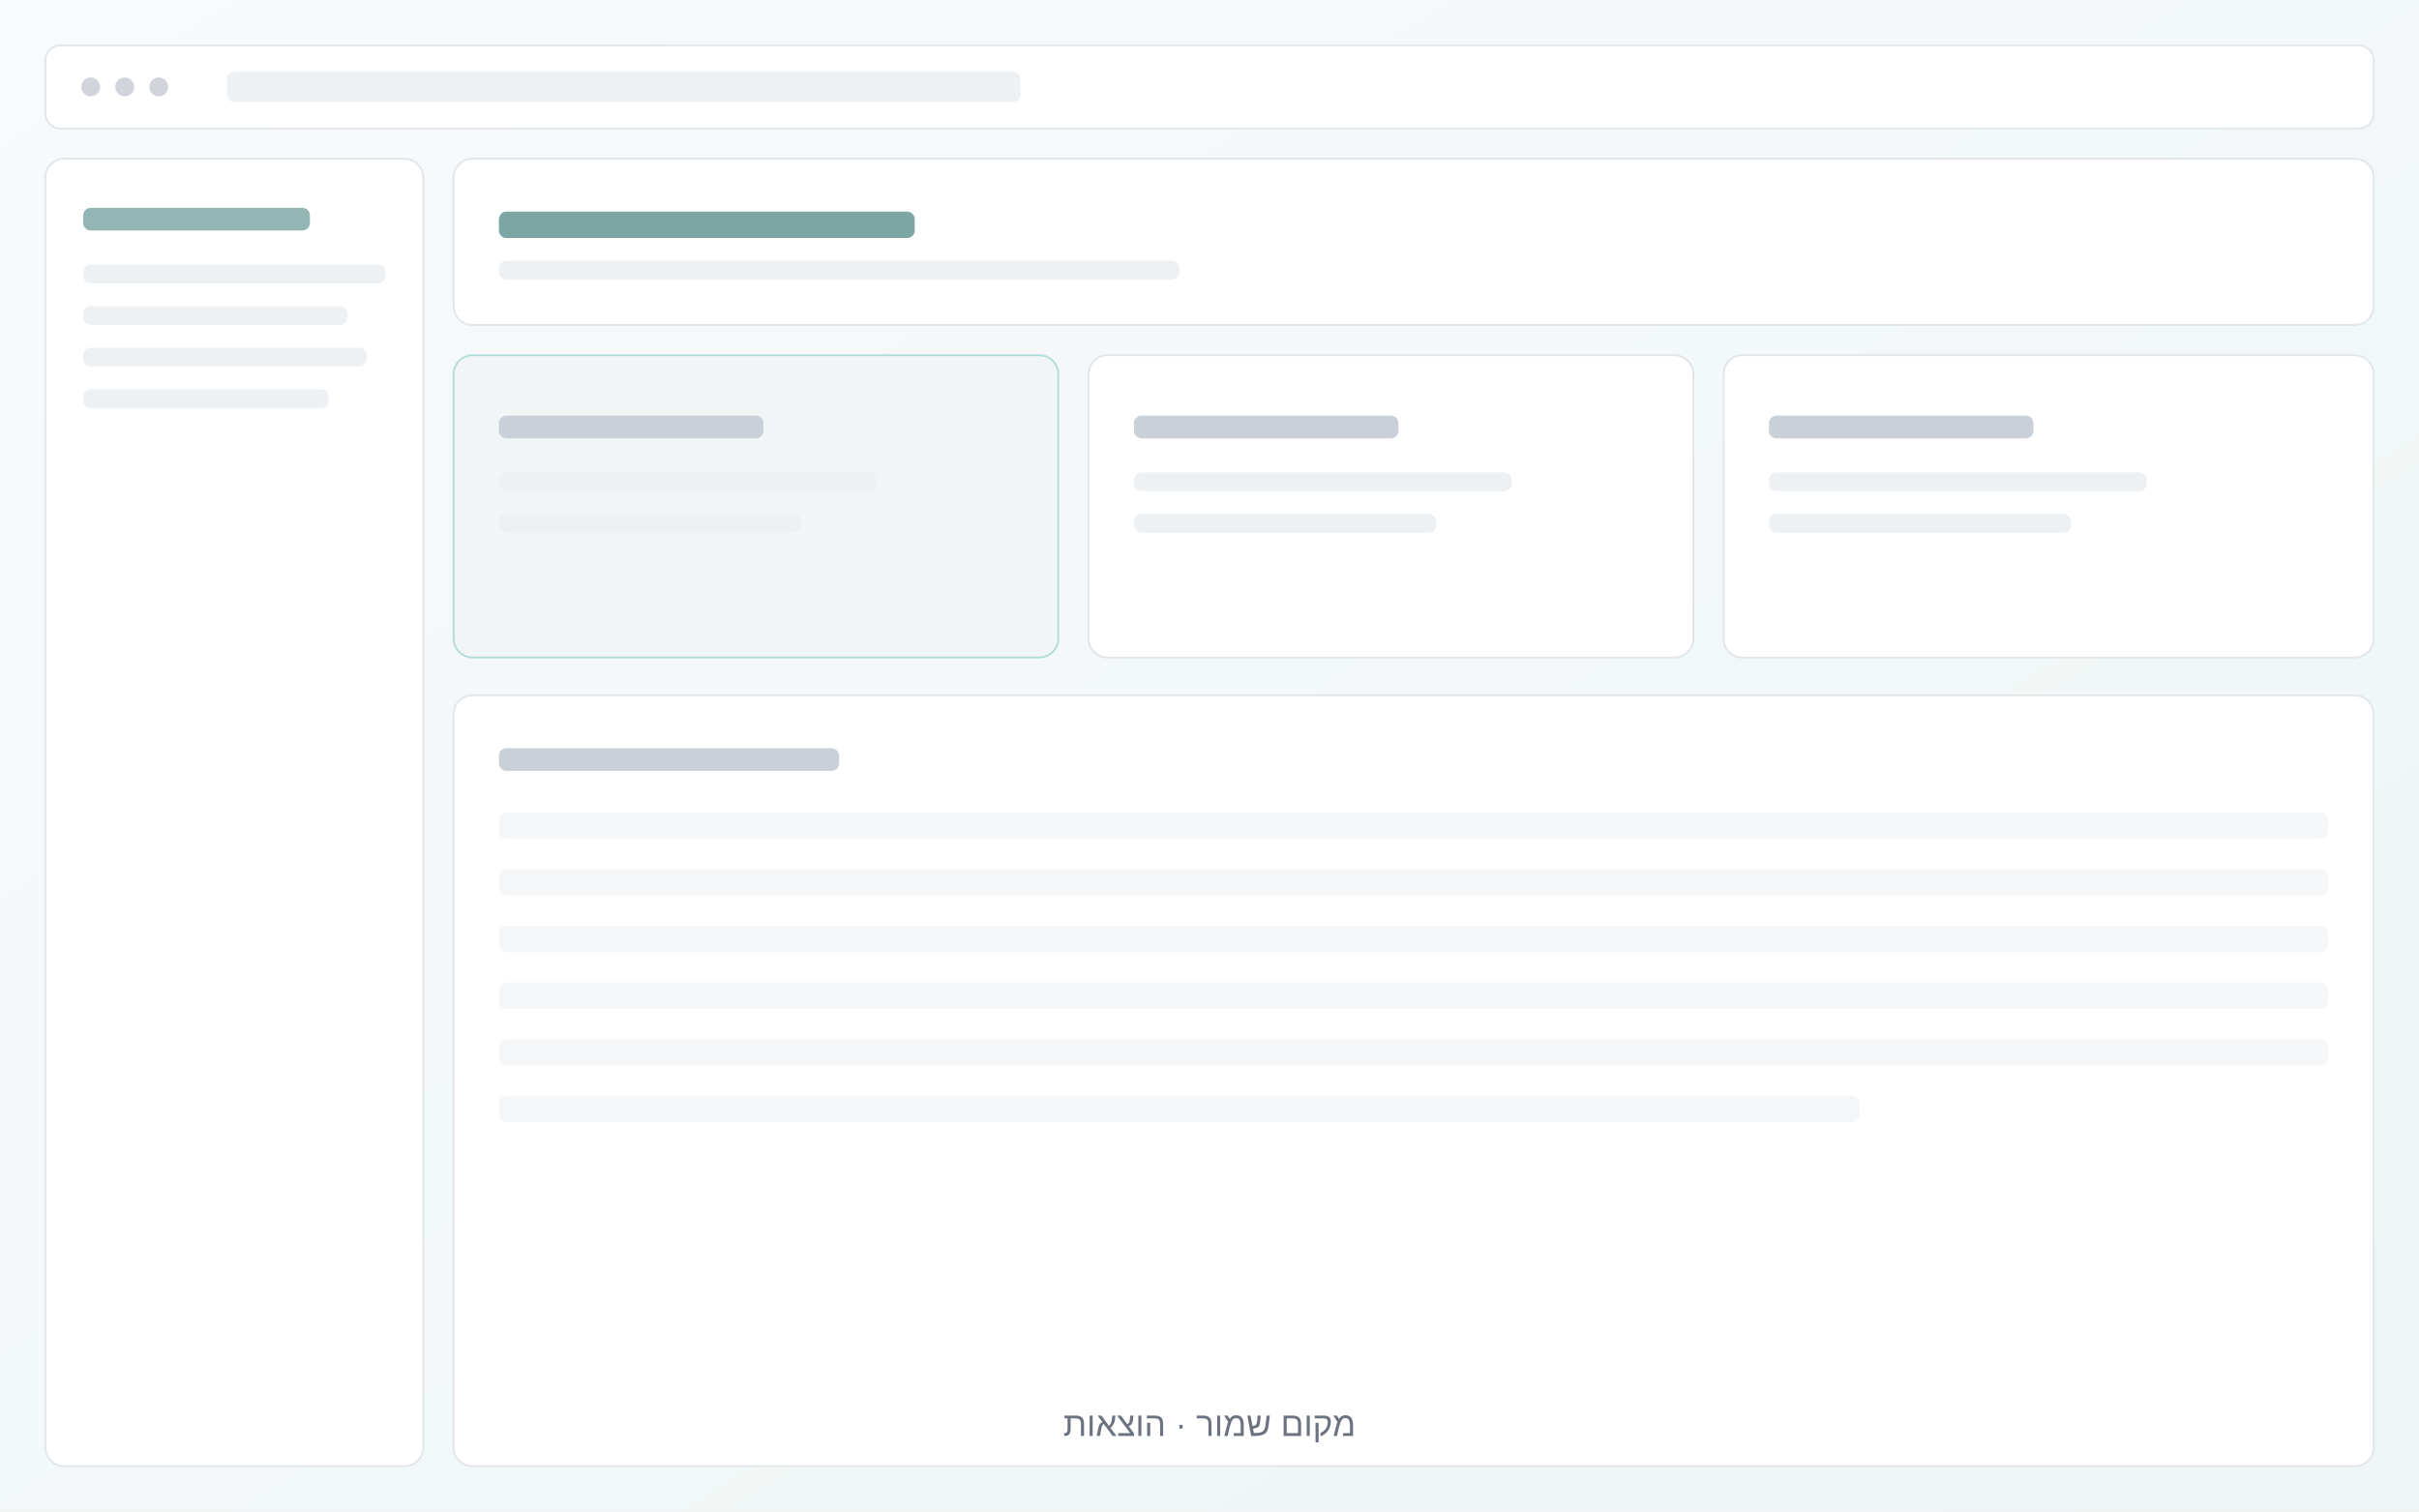
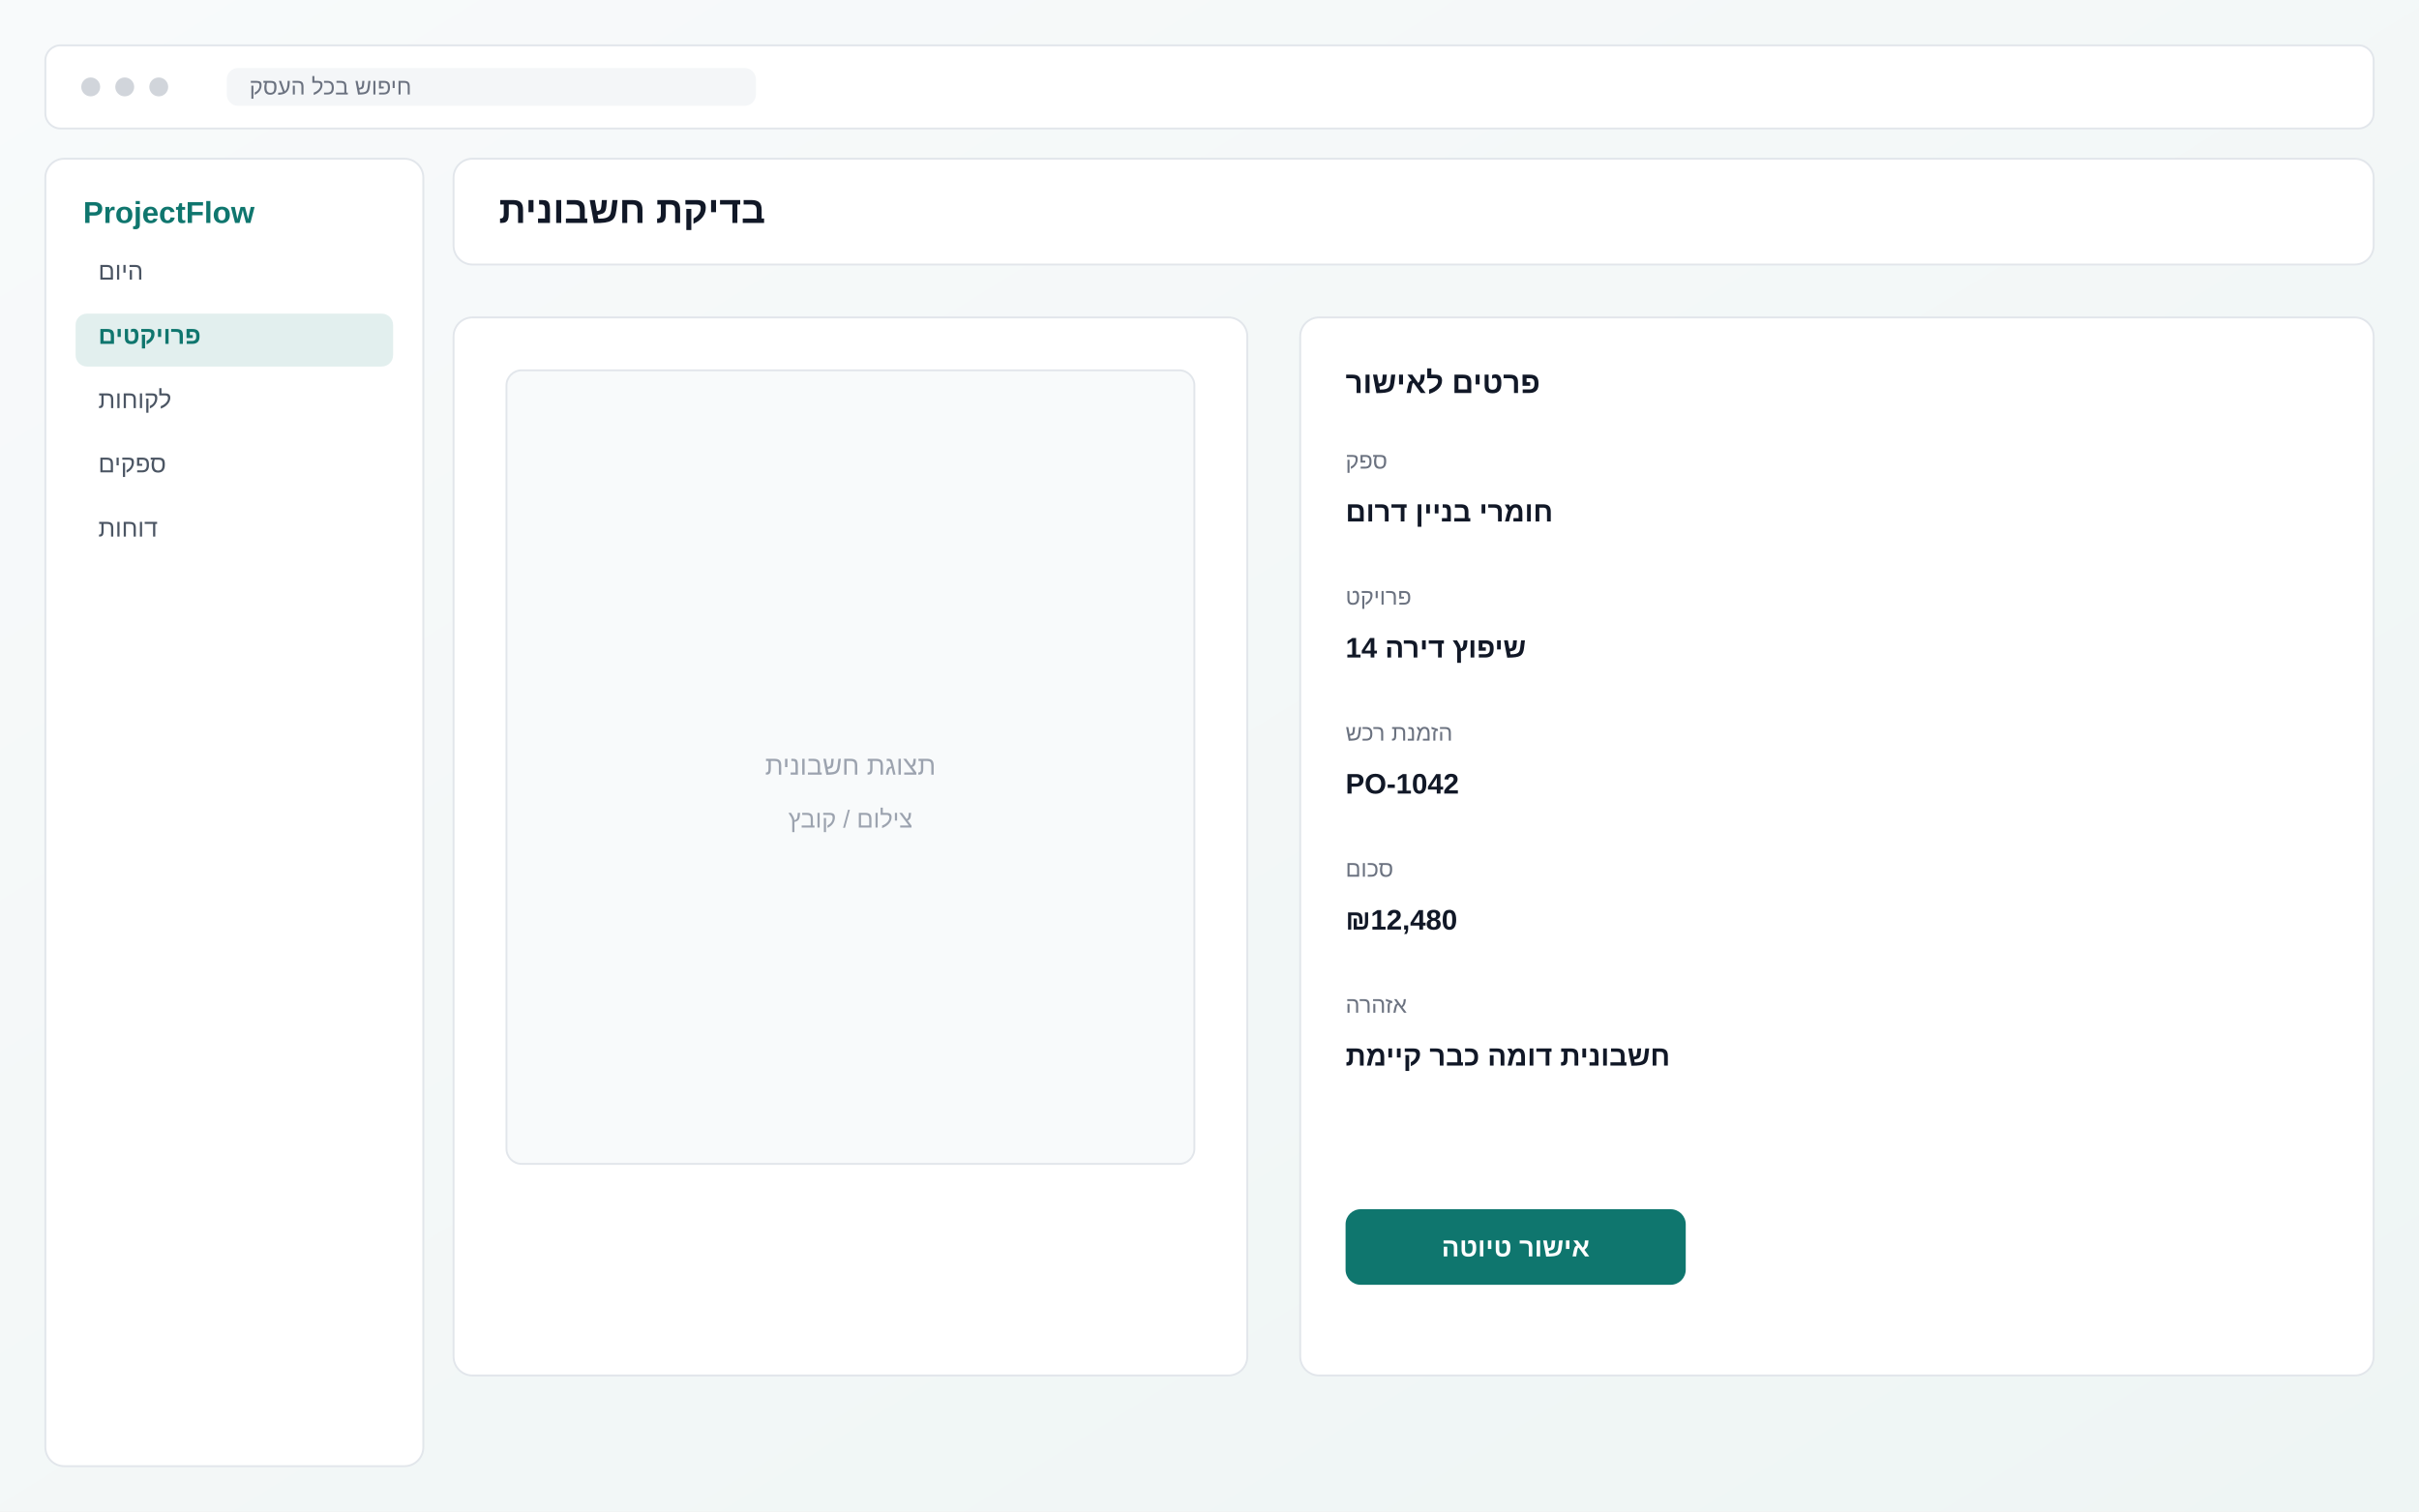
- <svg xmlns="http://www.w3.org/2000/svg" width="1280" height="800" viewBox="0 0 1280 800" role="img" aria-label="מקום שמור לצילום מסך: הוצאות">
+ <svg xmlns="http://www.w3.org/2000/svg" width="1280" height="800" viewBox="0 0 1280 800" role="img" aria-label="בדיקת חשבונית ב-ProjectFlow">
  <defs>
    <linearGradient id="bg" x1="0" y1="0" x2="1" y2="1">
      <stop offset="0%" stop-color="#F8FAFB" />
      <stop offset="100%" stop-color="#EEF5F4" />
    </linearGradient>
  </defs>
  <rect width="1280" height="800" fill="url(#bg)" />
  <rect x="24" y="24" width="1232" height="44" rx="8" fill="#fff" stroke="#E2E6EB" />
  <circle cx="48" cy="46" r="5" fill="#D1D5DB" />
  <circle cx="66" cy="46" r="5" fill="#D1D5DB" />
  <circle cx="84" cy="46" r="5" fill="#D1D5DB" />
-   <rect x="120" y="38" width="420" height="16" rx="4" fill="#EEF1F4" />
+   <rect x="120" y="36" width="280" height="20" rx="6" fill="#F4F6F8" />
+   <text x="132" y="50" fill="#6B7280" font-family="Assistant, Arial, sans-serif" font-size="12">חיפוש בכל העסק</text>
  <rect x="24" y="84" width="200" height="692" rx="10" fill="#fff" stroke="#E2E6EB" />
-   <rect x="44" y="110" width="120" height="12" rx="4" fill="#115E59" fill-opacity="0.45" />
-   <rect x="44" y="140" width="160" height="10" rx="4" fill="#EEF1F4" />
-   <rect x="44" y="162" width="140" height="10" rx="4" fill="#EEF1F4" />
-   <rect x="44" y="184" width="150" height="10" rx="4" fill="#EEF1F4" />
-   <rect x="44" y="206" width="130" height="10" rx="4" fill="#EEF1F4" />
-   <rect x="240" y="84" width="1016" height="88" rx="10" fill="#fff" stroke="#E2E6EB" />
-   <rect x="264" y="112" width="220" height="14" rx="4" fill="#115E59" fill-opacity="0.55" />
-   <rect x="264" y="138" width="360" height="10" rx="4" fill="#EEF1F4" />
-   <rect x="240" y="188" width="320" height="160" rx="10" fill="#fff" stroke="#B6E2DC" />
-   <rect x="240" y="188" width="320" height="160" rx="10" fill="#115E59" fill-opacity="0.06" />
-   <rect x="264" y="220" width="140" height="12" rx="4" fill="#C9D0D8" />
-   <rect x="264" y="250" width="200" height="10" rx="4" fill="#EEF1F4" />
-   <rect x="264" y="272" width="160" height="10" rx="4" fill="#EEF1F4" />
-   <rect x="576" y="188" width="320" height="160" rx="10" fill="#fff" stroke="#E2E6EB" />
-   <rect x="600" y="220" width="140" height="12" rx="4" fill="#C9D0D8" />
-   <rect x="600" y="250" width="200" height="10" rx="4" fill="#EEF1F4" />
-   <rect x="600" y="272" width="160" height="10" rx="4" fill="#EEF1F4" />
-   <rect x="912" y="188" width="344" height="160" rx="10" fill="#fff" stroke="#E2E6EB" />
-   <rect x="936" y="220" width="140" height="12" rx="4" fill="#C9D0D8" />
-   <rect x="936" y="250" width="200" height="10" rx="4" fill="#EEF1F4" />
-   <rect x="936" y="272" width="160" height="10" rx="4" fill="#EEF1F4" />
-   <rect x="240" y="368" width="1016" height="408" rx="10" fill="#fff" stroke="#E2E6EB" />
-   <rect x="264" y="396" width="180" height="12" rx="4" fill="#C9D0D8" />
-   <rect x="264" y="430" width="968" height="14" rx="4" fill="#F4F6F8" />
-   <rect x="264" y="460" width="968" height="14" rx="4" fill="#F4F6F8" />
-   <rect x="264" y="490" width="968" height="14" rx="4" fill="#F4F6F8" />
-   <rect x="264" y="520" width="968" height="14" rx="4" fill="#F4F6F8" />
-   <rect x="264" y="550" width="968" height="14" rx="4" fill="#F4F6F8" />
-   <rect x="264" y="580" width="720" height="14" rx="4" fill="#F4F6F8" />
-   <text x="640" y="760" text-anchor="middle" fill="#6B7280" font-family="Assistant, Arial, sans-serif" font-size="18">מקום שמור · הוצאות</text>
+   <text x="44" y="118" fill="#0F766E" font-family="Assistant, Arial, sans-serif" font-size="16" font-weight="700">ProjectFlow</text>
+   <rect x="40" y="132" width="168" height="28" rx="6" fill="#fff" fill-opacity="0" />
+   <text x="52" y="148" fill="#4B5563" font-family="Assistant, Arial, sans-serif" font-size="13" font-weight="500">היום</text>
+   <rect x="40" y="166" width="168" height="28" rx="6" fill="#0F766E" fill-opacity="0.12" />
+   <text x="52" y="182" fill="#0F766E" font-family="Assistant, Arial, sans-serif" font-size="13" font-weight="700">פרויקטים</text>
+   <rect x="40" y="200" width="168" height="28" rx="6" fill="#fff" fill-opacity="0" />
+   <text x="52" y="216" fill="#4B5563" font-family="Assistant, Arial, sans-serif" font-size="13" font-weight="500">לקוחות</text>
+   <rect x="40" y="234" width="168" height="28" rx="6" fill="#fff" fill-opacity="0" />
+   <text x="52" y="250" fill="#4B5563" font-family="Assistant, Arial, sans-serif" font-size="13" font-weight="500">ספקים</text>
+   <rect x="40" y="268" width="168" height="28" rx="6" fill="#fff" fill-opacity="0" />
+   <text x="52" y="284" fill="#4B5563" font-family="Assistant, Arial, sans-serif" font-size="13" font-weight="500">דוחות</text>
+   <rect x="240" y="84" width="1016" height="56" rx="10" fill="#fff" stroke="#E2E6EB" />
+   <text x="264" y="118" fill="#111827" font-family="Assistant, Arial, sans-serif" font-size="20" font-weight="700">בדיקת חשבונית</text>
+   <rect x="240" y="168" width="420" height="560" rx="10" fill="#fff" stroke="#E2E6EB" />
+   <rect x="268" y="196" width="364" height="420" rx="8" fill="#F8FAFB" stroke="#E2E6EB" />
+   <text x="450" y="410" text-anchor="middle" fill="#9CA3AF" font-family="Assistant, Arial, sans-serif" font-size="14">תצוגת חשבונית</text>
+   <text x="450" y="438" text-anchor="middle" fill="#9CA3AF" font-family="Assistant, Arial, sans-serif" font-size="13">צילום / קובץ</text>
+   <rect x="688" y="168" width="568" height="560" rx="10" fill="#fff" stroke="#E2E6EB" />
+   <text x="712" y="208" fill="#111827" font-family="Assistant, Arial, sans-serif" font-size="16" font-weight="700">פרטים לאישור</text>
+   <text x="712" y="248" fill="#6B7280" font-family="Assistant, Arial, sans-serif" font-size="12">ספק</text>
+   <text x="712" y="276" fill="#111827" font-family="Assistant, Arial, sans-serif" font-size="15" font-weight="600">חומרי בניין דרום</text>
+   <text x="712" y="320" fill="#6B7280" font-family="Assistant, Arial, sans-serif" font-size="12">פרויקט</text>
+   <text x="712" y="348" fill="#111827" font-family="Assistant, Arial, sans-serif" font-size="15" font-weight="600">שיפוץ דירה 14</text>
+   <text x="712" y="392" fill="#6B7280" font-family="Assistant, Arial, sans-serif" font-size="12">הזמנת רכש</text>
+   <text x="712" y="420" fill="#111827" font-family="Assistant, Arial, sans-serif" font-size="15" font-weight="600">PO-1042</text>
+   <text x="712" y="464" fill="#6B7280" font-family="Assistant, Arial, sans-serif" font-size="12">סכום</text>
+   <text x="712" y="492" fill="#111827" font-family="Assistant, Arial, sans-serif" font-size="15" font-weight="600">₪12,480</text>
+   <text x="712" y="536" fill="#6B7280" font-family="Assistant, Arial, sans-serif" font-size="12">אזהרה</text>
+   <text x="712" y="564" fill="#111827" font-family="Assistant, Arial, sans-serif" font-size="15" font-weight="600">חשבונית דומה כבר קיימת</text>
+   <rect x="712" y="640" width="180" height="40" rx="8" fill="#0F766E" />
+   <text x="802" y="665" text-anchor="middle" fill="#fff" font-family="Assistant, Arial, sans-serif" font-size="14" font-weight="700">אישור טיוטה</text>
</svg>
